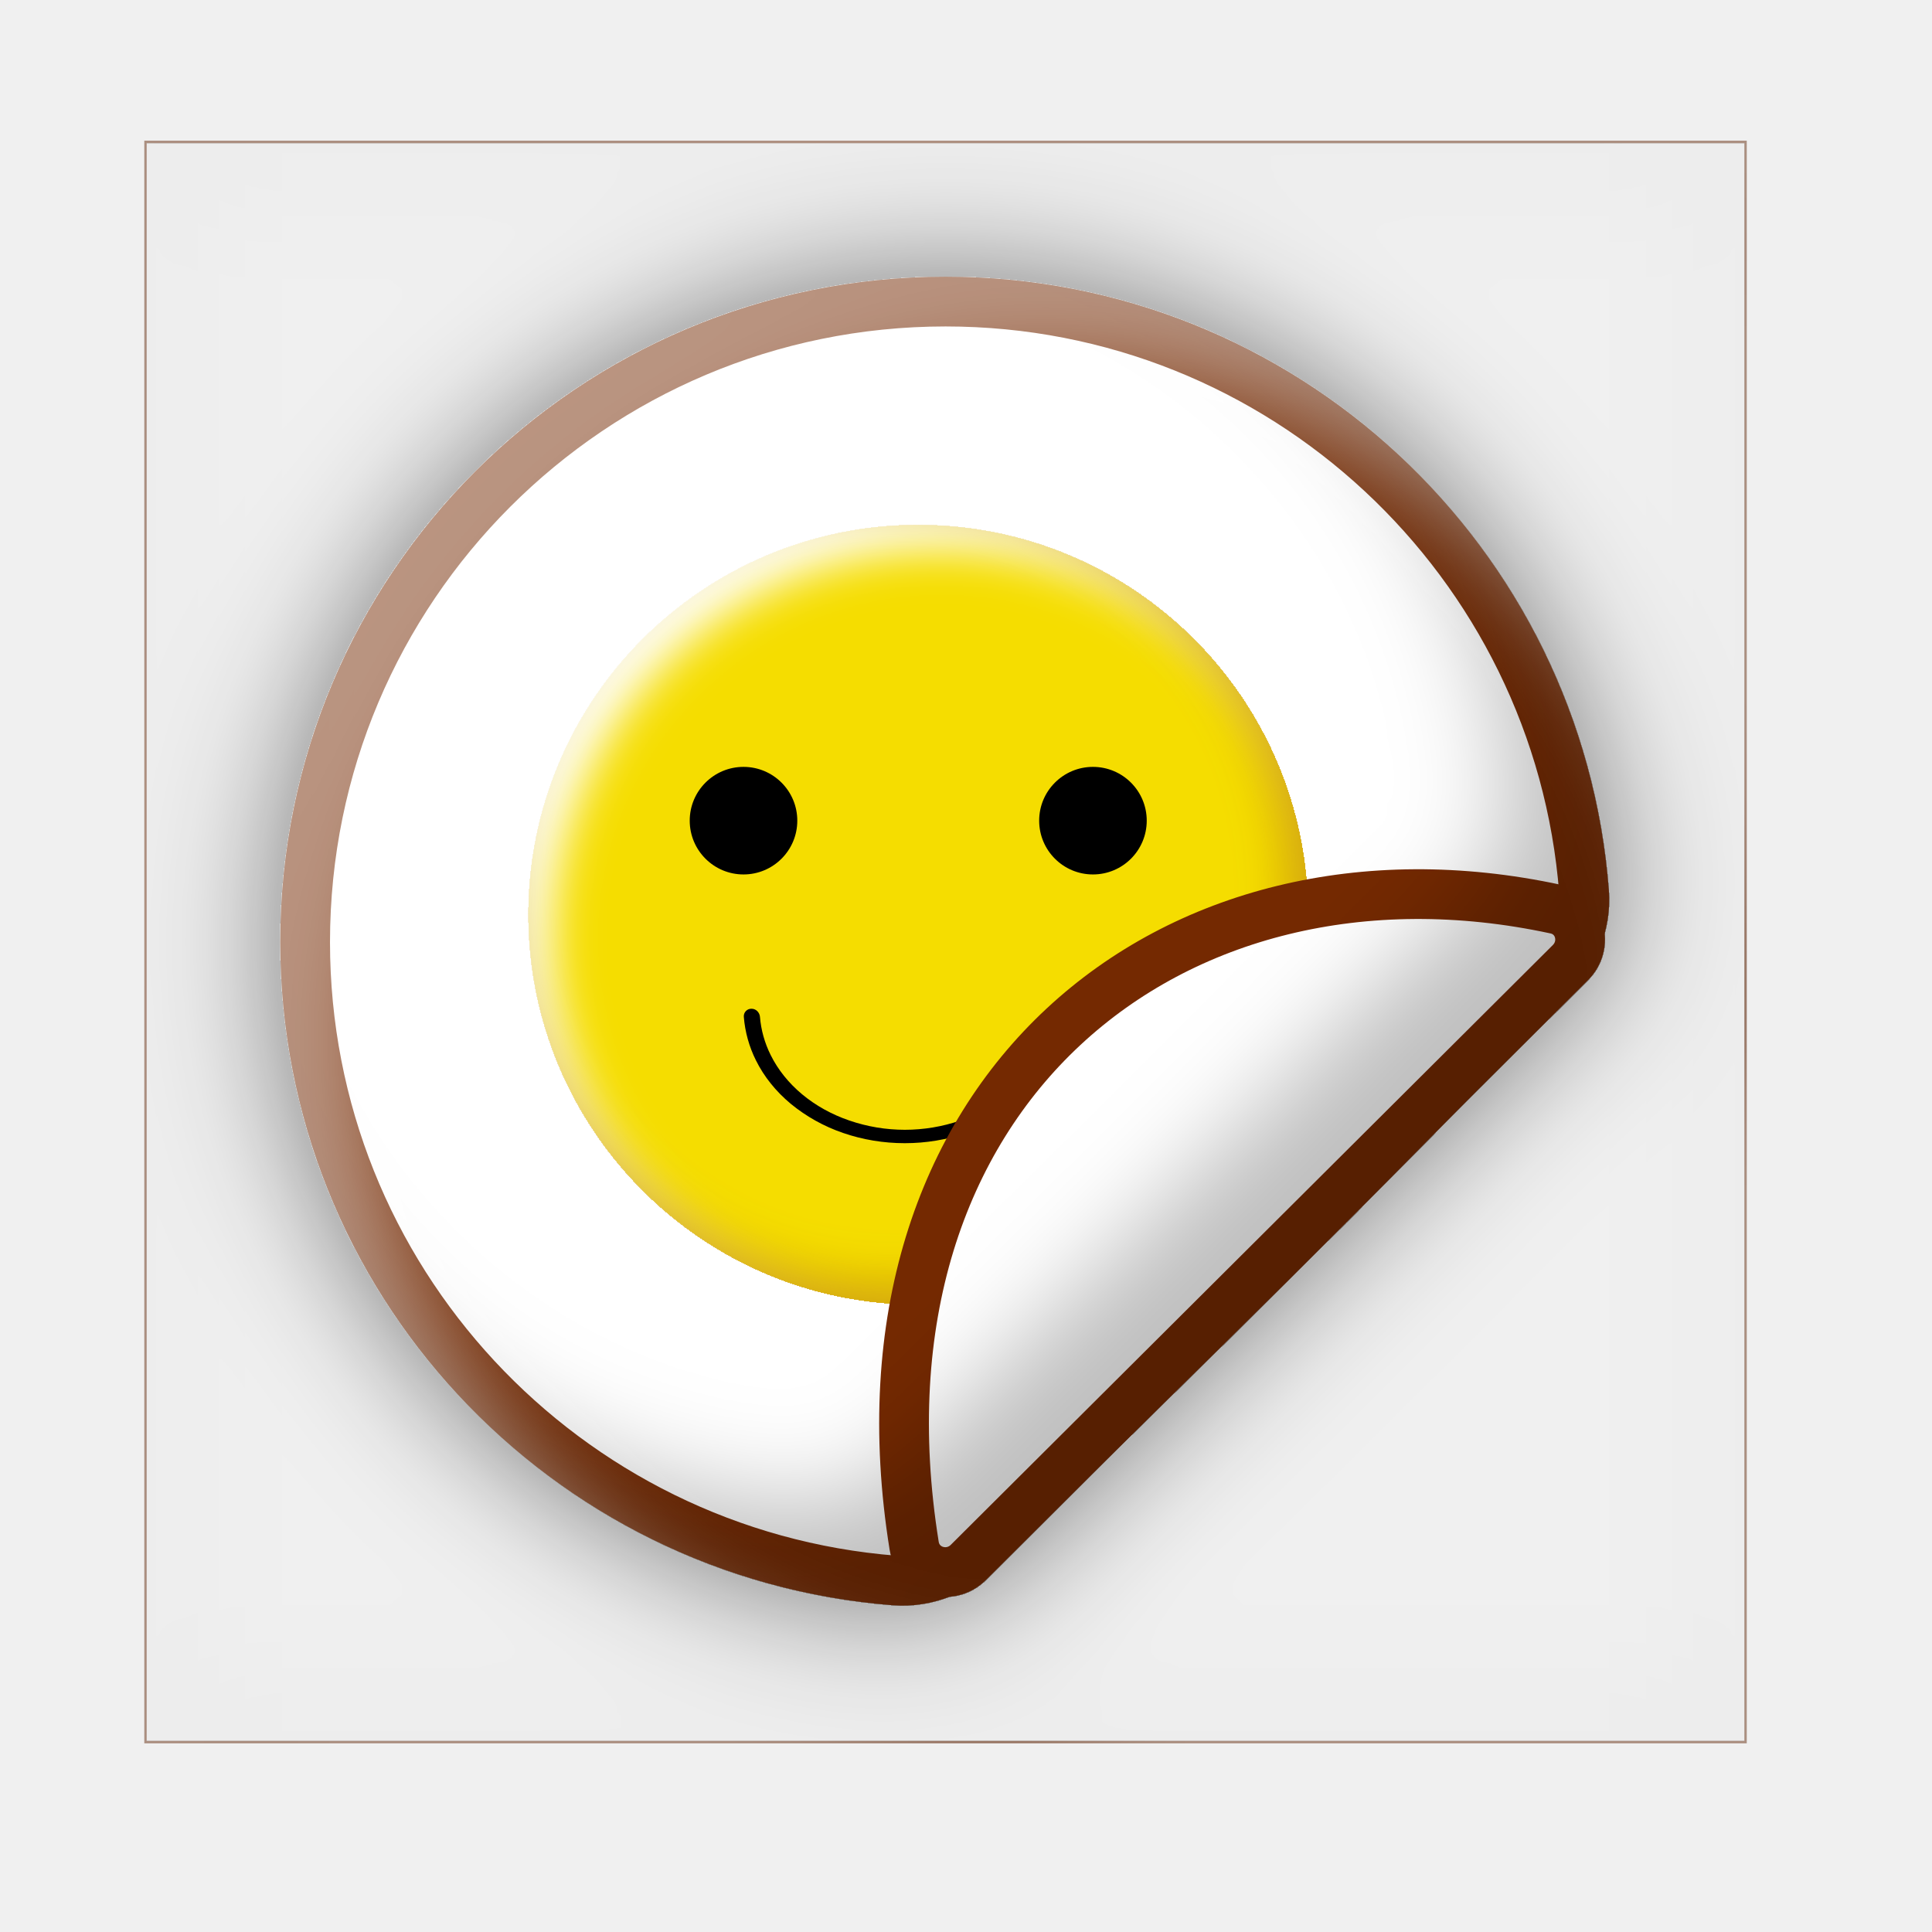
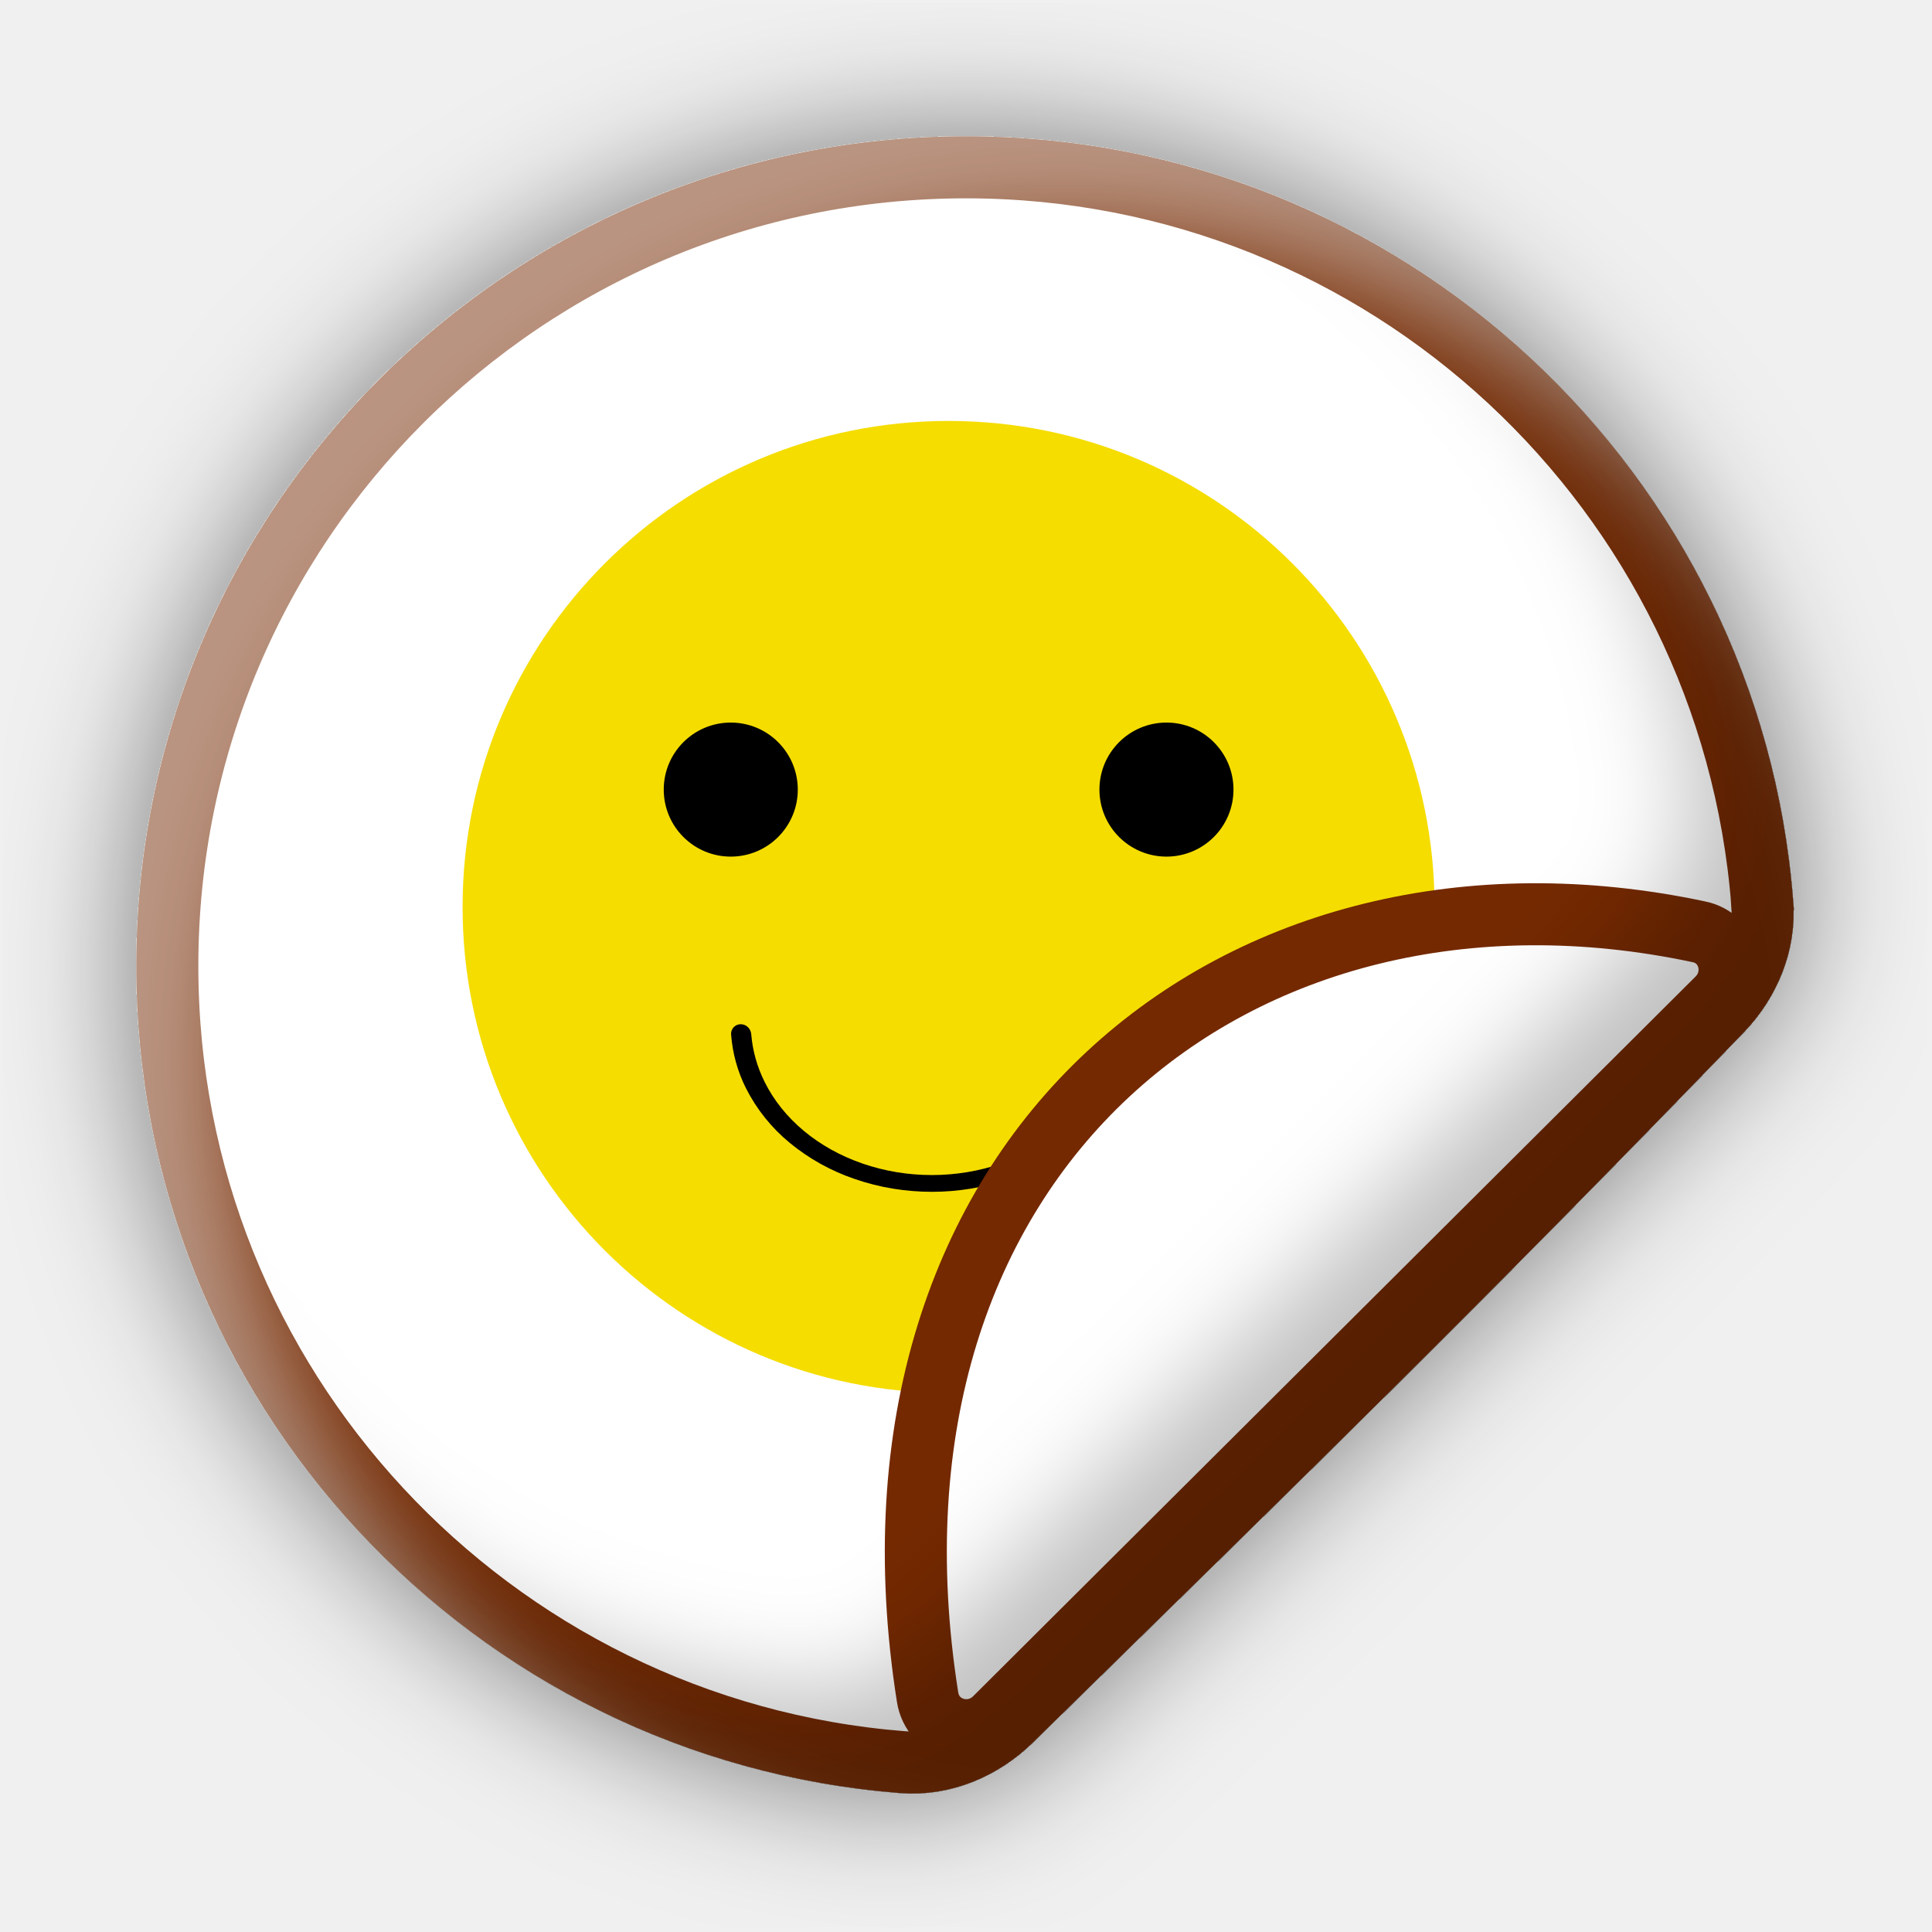
- <svg xmlns="http://www.w3.org/2000/svg" width="31" height="31" fill="none">
-   <g clip-path="url(#a)" filter="url(#b)">
-     <path stroke="#742901" stroke-width=".04" d="M2.333 2.277H28.01v25.677H2.333z" />
-     <path fill="#fff" stroke="#742901" stroke-width=".798" d="M25.417 14.312c.04.514-.17 1.013-.528 1.384-3.439 3.563-5.514 5.575-9.134 9.124-.373.365-.878.58-1.399.54-5.294-.416-9.46-4.843-9.46-10.244 0-5.676 4.6-10.277 10.276-10.277 5.405 0 9.835 4.173 10.245 9.473Z" />
-     <g filter="url(#c)">
-       <circle cx="14.733" cy="14.677" r="6.253" fill="#F5DD00" />
-       <circle cx="11.93" cy="13.168" r=".863" fill="#000" />
-       <circle cx="17.537" cy="13.168" r=".863" fill="#000" />
-       <path fill="#000" d="M16.976 16.187c.072 0 .13.058.125.129a1.9 1.9 0 0 1-.192.696c-.13.261-.321.5-.561.7s-.526.358-.84.467c-.314.108-.65.164-.99.164s-.677-.056-.99-.164a2.7 2.7 0 0 1-.84-.468c-.24-.2-.43-.437-.56-.7a1.9 1.9 0 0 1-.193-.695.12.12 0 0 1 .125-.13c.071 0 .128.059.134.13.017.21.075.418.172.613.117.236.289.45.505.63s.473.323.756.42a2.74 2.74 0 0 0 1.783 0c.282-.097.538-.24.755-.42s.387-.394.504-.63q.147-.294.172-.613a.14.14 0 0 1 .135-.13" />
-     </g>
-     <path fill="#fff" stroke="#742901" stroke-width=".798" d="M24.961 14.587c-6.167-1.329-11.458 2.958-10.293 10.214.067.415.572.565.87.269l9.659-9.623c.288-.287.161-.775-.236-.86Z" />
+ <svg xmlns="http://www.w3.org/2000/svg" width="58" height="58" fill="none">
+   <g filter="url(#a)">
+     <path fill="#fff" stroke="#742901" stroke-width="1.862" d="M52.903 27.126c.093 1.199-.396 2.362-1.232 3.228-8.023 8.313-12.864 13.008-21.31 21.287-.871.854-2.048 1.356-3.264 1.26-12.352-.969-22.074-11.3-22.074-23.9C5.023 15.758 15.758 5.023 29 5.023c12.61 0 22.947 9.736 23.904 22.101Z" />
+     <circle cx="28.477" cy="27.227" r="14.59" fill="#F5DD00" />
+     <circle cx="21.938" cy="23.704" r="2.012" fill="#000" />
+     <circle cx="35.018" cy="23.704" r="2.012" fill="#000" />
+     <path fill="#000" d="M33.71 30.748c.167 0 .303.136.291.302a4.3 4.3 0 0 1-.448 1.624 5.1 5.1 0 0 1-1.31 1.632 6.2 6.2 0 0 1-1.958 1.09 7.1 7.1 0 0 1-2.31.383c-.793 0-1.578-.13-2.31-.383a6.2 6.2 0 0 1-1.96-1.09 5.1 5.1 0 0 1-1.308-1.632 4.3 4.3 0 0 1-.449-1.624.286.286 0 0 1 .291-.302c.167 0 .301.136.314.302.04.491.175.975.402 1.431.273.55.673 1.049 1.178 1.47.504.42 1.103.753 1.762.98.66.228 1.366.345 2.08.345.713 0 1.42-.117 2.08-.344a5.6 5.6 0 0 0 1.762-.982c.505-.42.905-.92 1.178-1.469.227-.456.362-.94.401-1.431a.32.32 0 0 1 .314-.302" />
+     <path fill="#fff" stroke="#742901" stroke-width="1.862" d="M51.007 27.974c-13.859-2.946-25.735 6.685-23.16 22.978.153.97 1.331 1.32 2.026.628l21.685-21.603c.671-.669.376-1.806-.55-2.003Z" />
  </g>
  <defs>
-     <filter id="b" width="30.002" height="30.002" x=".17" y=".114" color-interpolation-filters="sRGB" filterUnits="userSpaceOnUse">
+     <filter id="a" width="57.754" height="57.751" x=".092" y=".093" color-interpolation-filters="sRGB" filterUnits="userSpaceOnUse">
      <feFlood flood-opacity="0" result="BackgroundImageFix" />
      <feColorMatrix in="SourceAlpha" result="hardAlpha" values="0 0 0 0 0 0 0 0 0 0 0 0 0 0 0 0 0 0 127 0" />
      <feOffset />
-       <feGaussianBlur stdDeviation="1.072" />
+       <feGaussianBlur stdDeviation="2" />
      <feColorMatrix values="0 0 0 0 0 0 0 0 0 0 0 0 0 0 0 0 0 0 0.5 0" />
-       <feBlend in2="BackgroundImageFix" result="effect1_dropShadow_791_51966" />
-       <feBlend in="SourceGraphic" in2="effect1_dropShadow_791_51966" result="shape" />
+       <feBlend in2="BackgroundImageFix" result="effect1_dropShadow_792_30329" />
+       <feBlend in="SourceGraphic" in2="effect1_dropShadow_792_30329" result="shape" />
      <feColorMatrix in="SourceAlpha" result="hardAlpha" values="0 0 0 0 0 0 0 0 0 0 0 0 0 0 0 0 0 0 127 0" />
-       <feOffset dx="-1.607" dy="-1.607" />
-       <feGaussianBlur stdDeviation=".804" />
+       <feOffset dx="-3" dy="-3" />
+       <feGaussianBlur stdDeviation="1.5" />
      <feComposite in2="hardAlpha" k2="-1" k3="1" operator="arithmetic" />
      <feColorMatrix values="0 0 0 0 0 0 0 0 0 0 0 0 0 0 0 0 0 0 0.25 0" />
-       <feBlend in2="shape" result="effect2_innerShadow_791_51966" />
+       <feBlend in2="shape" result="effect2_innerShadow_792_30329" />
      <feColorMatrix in="SourceAlpha" result="hardAlpha" values="0 0 0 0 0 0 0 0 0 0 0 0 0 0 0 0 0 0 127 0" />
-       <feOffset dx="1.607" dy="1.607" />
-       <feGaussianBlur stdDeviation=".804" />
+       <feOffset dx="3" dy="3" />
+       <feGaussianBlur stdDeviation="1.5" />
      <feComposite in2="hardAlpha" k2="-1" k3="1" operator="arithmetic" />
      <feColorMatrix values="0 0 0 0 1 0 0 0 0 1 0 0 0 0 1 0 0 0 0.5 0" />
-       <feBlend in2="effect2_innerShadow_791_51966" result="effect3_innerShadow_791_51966" />
+       <feBlend in2="effect2_innerShadow_792_30329" result="effect3_innerShadow_792_30329" />
    </filter>
-     <filter id="c" width="13.251" height="13.251" x="8.108" y="8.052" color-interpolation-filters="sRGB" filterUnits="userSpaceOnUse">
-       <feFlood flood-opacity="0" result="BackgroundImageFix" />
-       <feBlend in="SourceGraphic" in2="BackgroundImageFix" result="shape" />
-       <feColorMatrix in="SourceAlpha" result="hardAlpha" values="0 0 0 0 0 0 0 0 0 0 0 0 0 0 0 0 0 0 127 0" />
-       <feOffset dx=".372" dy=".372" />
-       <feGaussianBlur stdDeviation=".372" />
-       <feComposite in2="hardAlpha" k2="-1" k3="1" operator="arithmetic" />
-       <feColorMatrix values="0 0 0 0 1 0 0 0 0 1 0 0 0 0 1 0 0 0 1 0" />
-       <feBlend in2="shape" result="effect1_innerShadow_791_51966" />
-       <feColorMatrix in="SourceAlpha" result="hardAlpha" values="0 0 0 0 0 0 0 0 0 0 0 0 0 0 0 0 0 0 127 0" />
-       <feOffset dx="-.372" dy="-.372" />
-       <feGaussianBlur stdDeviation=".372" />
-       <feComposite in2="hardAlpha" k2="-1" k3="1" operator="arithmetic" />
-       <feColorMatrix values="0 0 0 0 0.829 0 0 0 0 0.649 0 0 0 0 0.01 0 0 0 1 0" />
-       <feBlend in2="effect1_innerShadow_791_51966" result="effect2_innerShadow_791_51966" />
-     </filter>
-     <clipPath id="a">
-       <path fill="#fff" d="M2.313 2.257H28.03v25.716H2.313z" />
-     </clipPath>
  </defs>
</svg>
